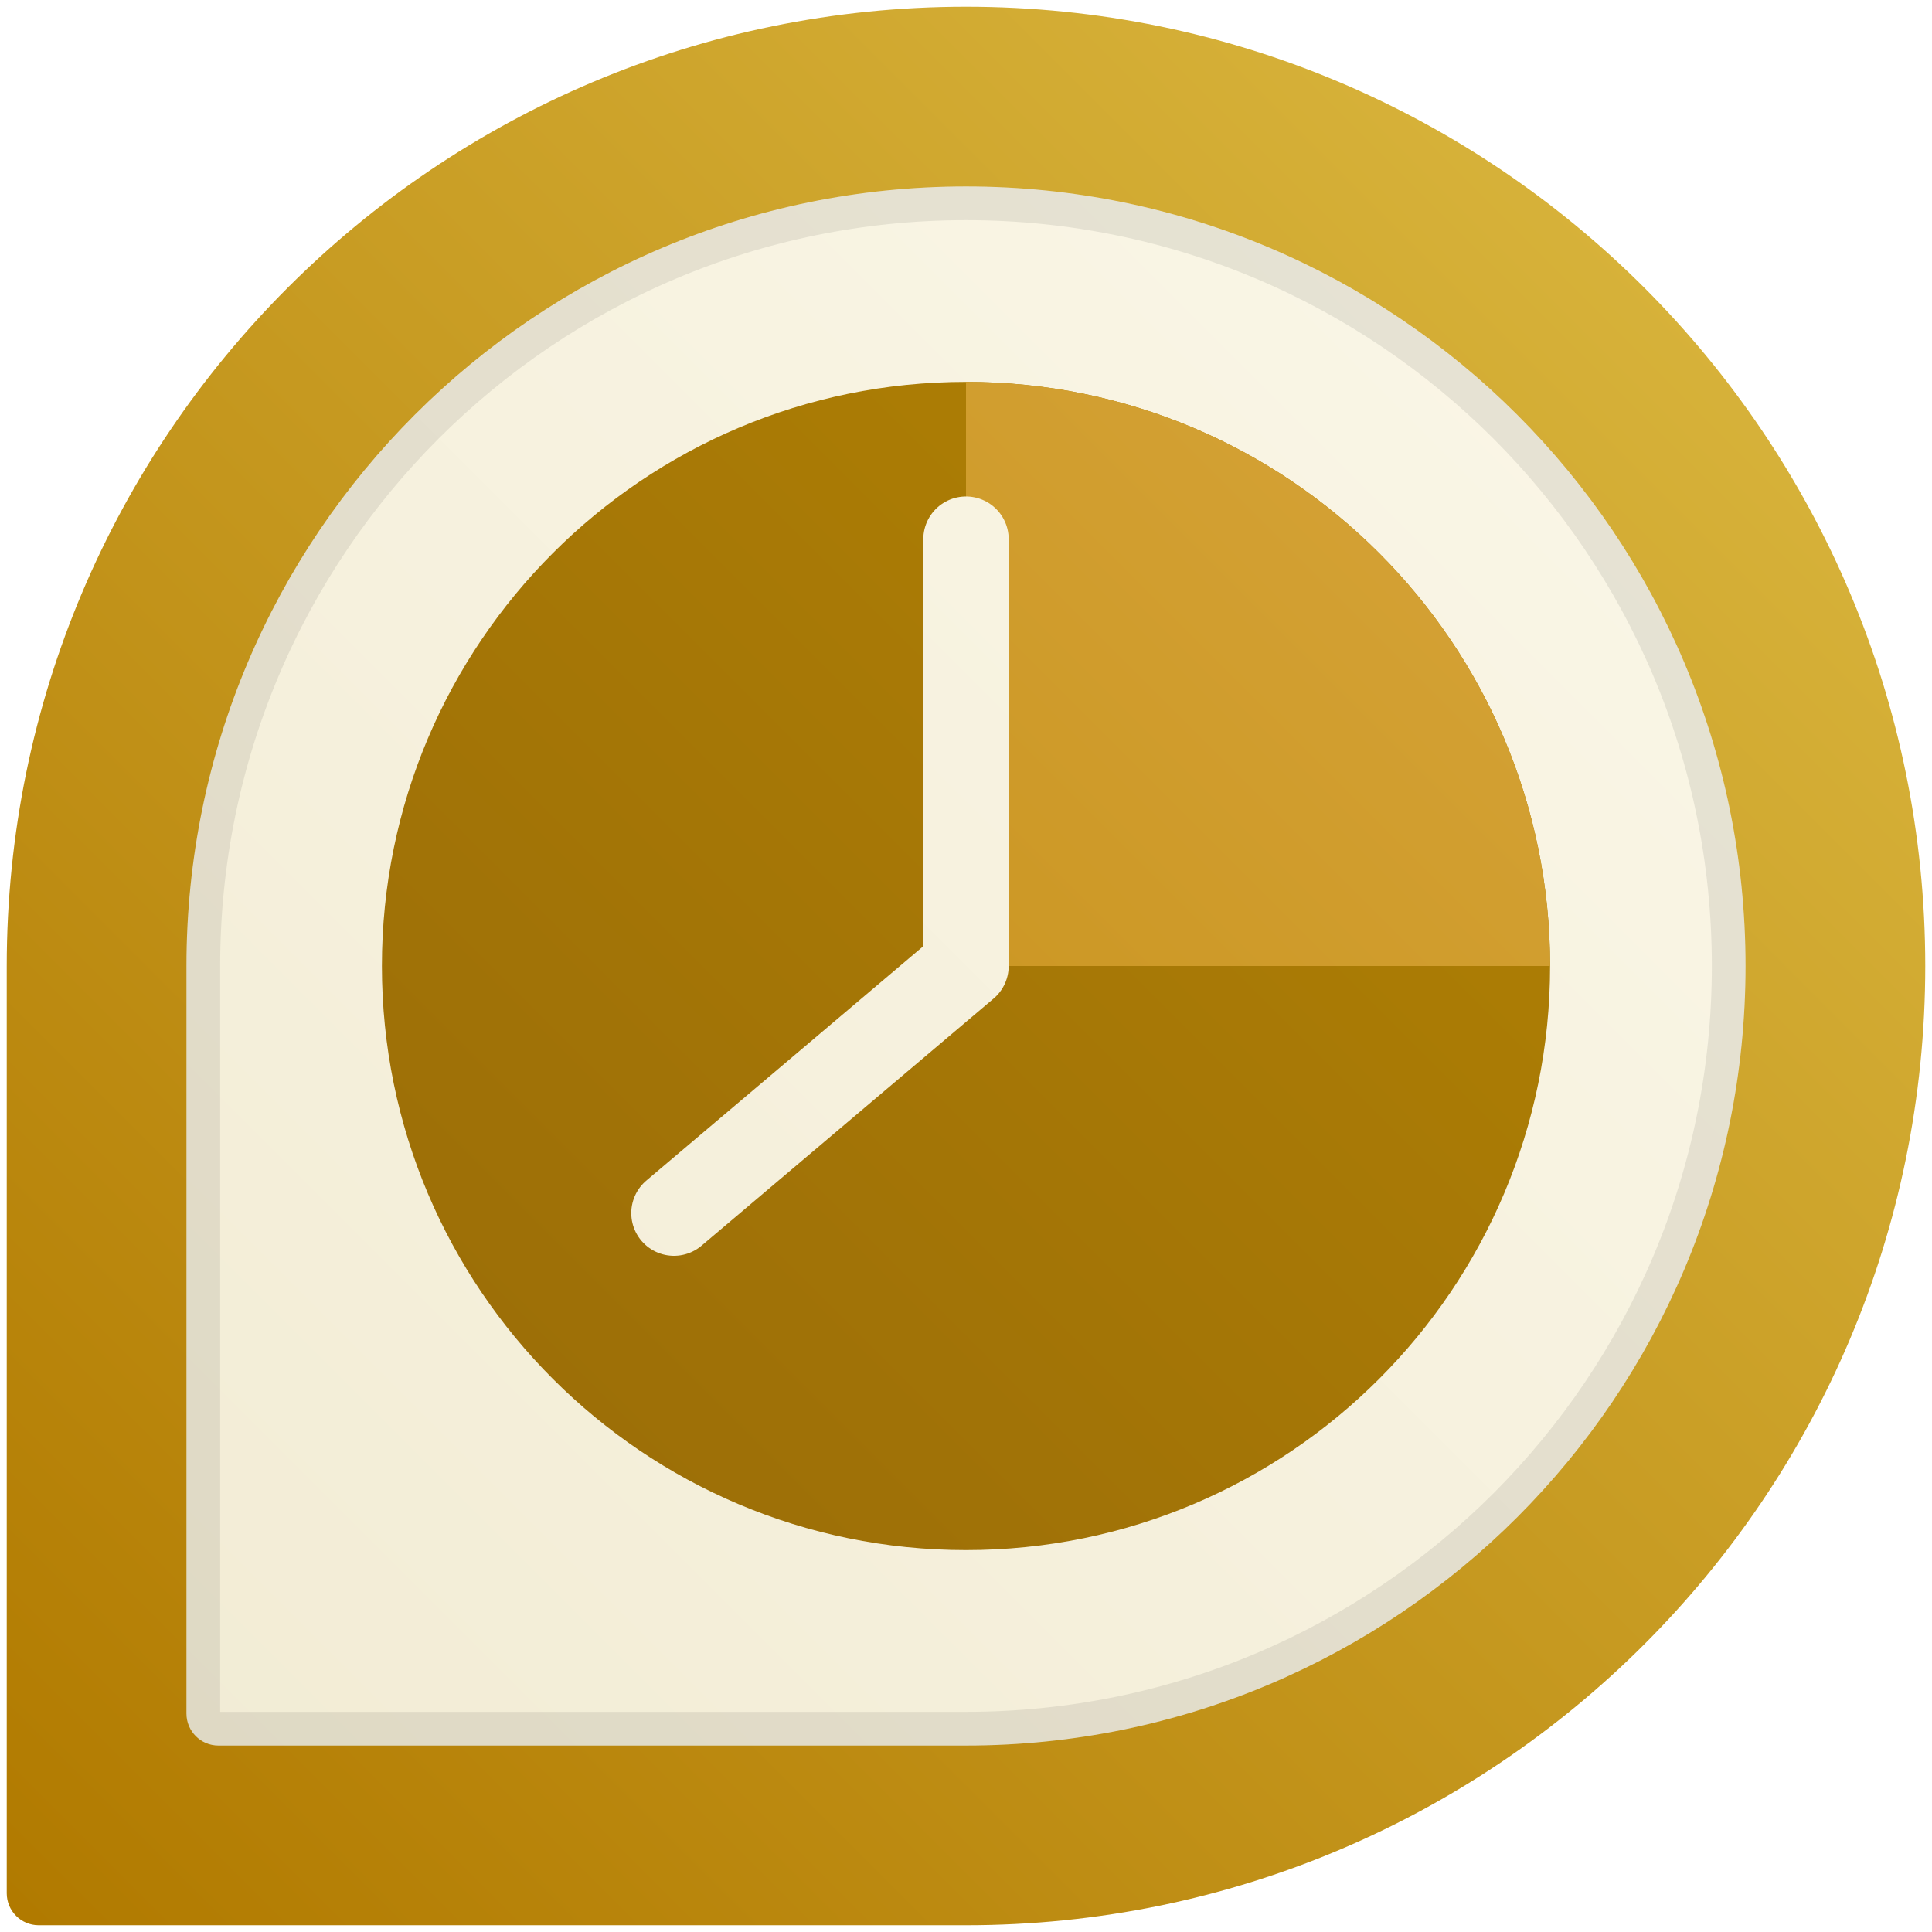
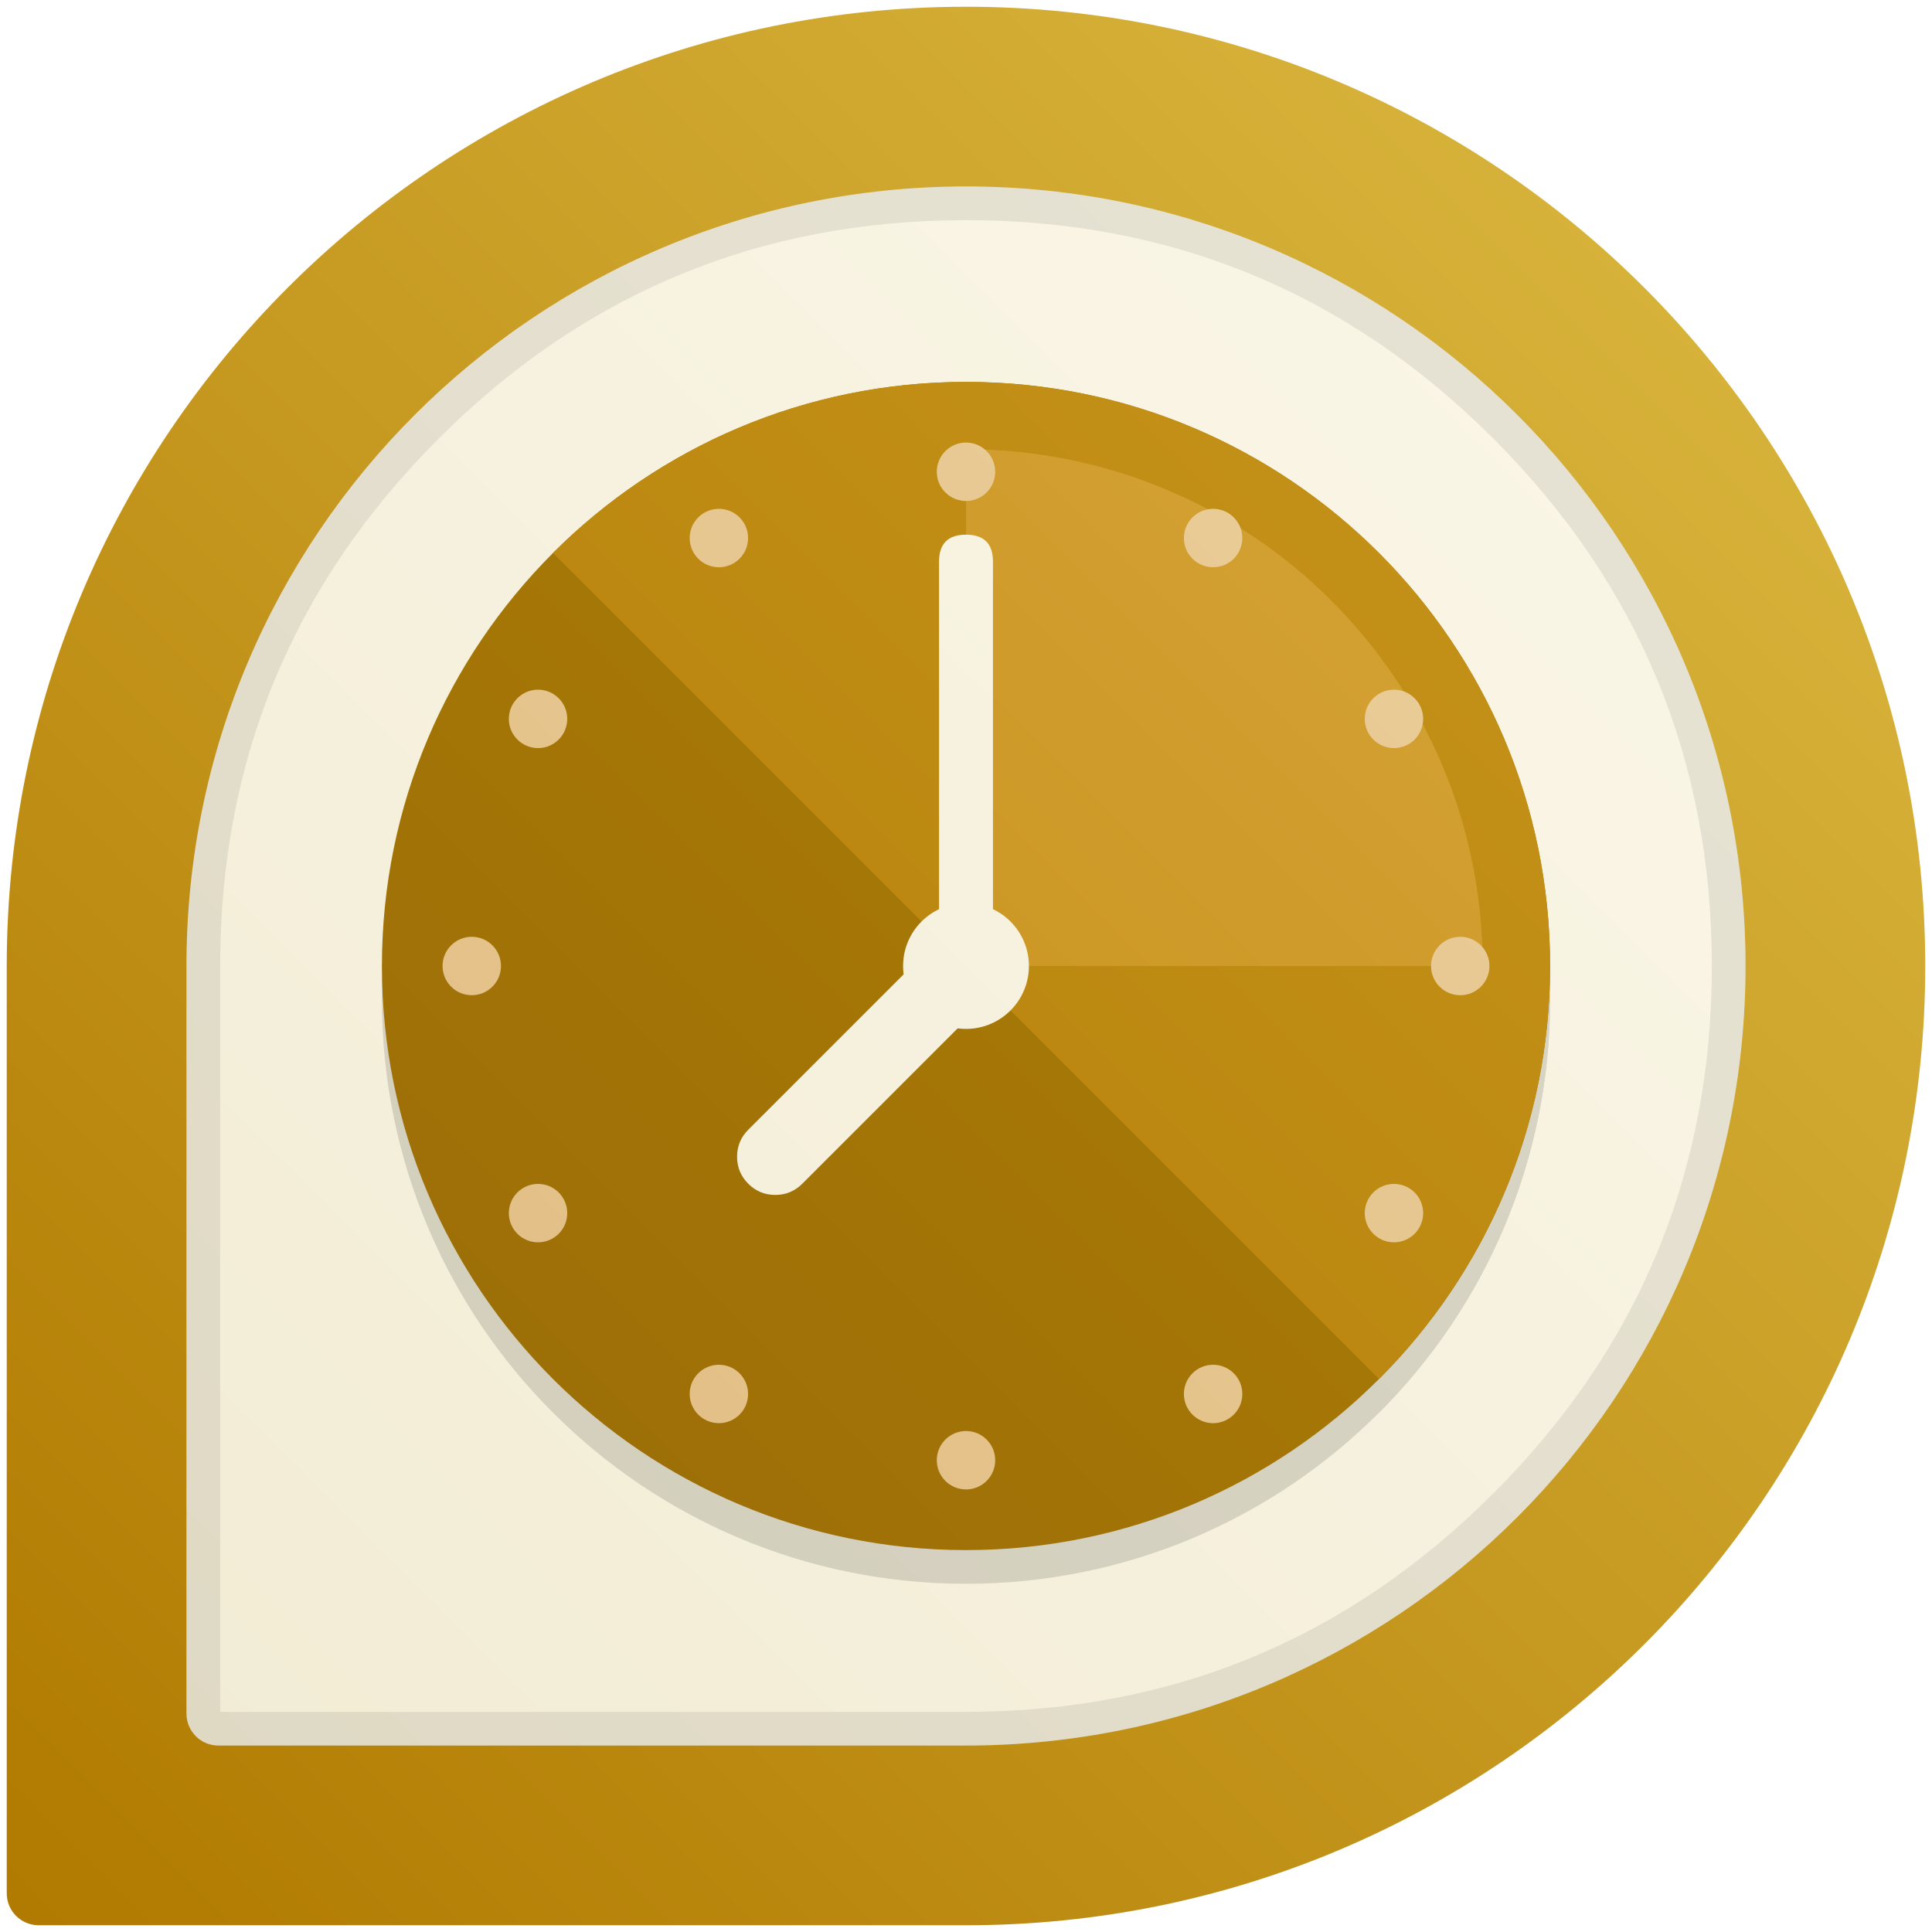
<svg xmlns="http://www.w3.org/2000/svg" width="86" height="86" viewBox="0 0 86 86">
  <defs>
-     <linearGradient id="gF" gradientUnits="userSpaceOnUse" x1="0.717" y1="85.283" x2="85.283" y2="0.717">
+     <linearGradient id="gD" x1="0.717" y1="85.283" x2="85.283" y2="0.717" gradientUnits="userSpaceOnUse">
+       <stop offset="0" stop-color="#926509" />
+       <stop offset="1" stop-color="#B98903" />
+     </linearGradient>
+     <linearGradient id="gF" x1="0.717" y1="85.283" x2="85.283" y2="0.717" gradientUnits="userSpaceOnUse">
      <stop offset="0" stop-color="#B17A00" />
      <stop offset="1" stop-color="#DDBB43" />
    </linearGradient>
-     <linearGradient id="gD" gradientUnits="userSpaceOnUse" x1="0.717" y1="85.283" x2="85.283" y2="0.717">
-       <stop offset="0" stop-color="#926509" />
-       <stop offset="1" stop-color="#B98903" />
+     <linearGradient id="gH" x1="0.717" y1="85.283" x2="85.283" y2="0.717" gradientUnits="userSpaceOnUse">
+       <stop offset="0" stop-color="#A97501" />
+       <stop offset="1" stop-color="#CE9B20" />
    </linearGradient>
-     <linearGradient id="gE" gradientUnits="userSpaceOnUse" x1="0.717" y1="85.283" x2="85.283" y2="0.717">
-       <stop offset="0" stop-color="#755002" />
-       <stop offset="1" stop-color="#987008" />
-     </linearGradient>
-     <linearGradient id="gL" gradientUnits="userSpaceOnUse" x1="0.717" y1="85.283" x2="85.283" y2="0.717">
+     <linearGradient id="gL" x1="0.717" y1="85.283" x2="85.283" y2="0.717" gradientUnits="userSpaceOnUse">
      <stop offset="0" stop-color="#BC8303" />
      <stop offset="1" stop-color="#DCAC46" />
    </linearGradient>
-     <linearGradient id="gT" gradientUnits="userSpaceOnUse" x1="0.717" y1="85.283" x2="85.283" y2="0.717">
+     <linearGradient id="gT" x1="0.717" y1="85.283" x2="85.283" y2="0.717" gradientUnits="userSpaceOnUse">
      <stop offset="0" stop-color="#DEB77A" />
      <stop offset="1" stop-color="#EED4A3" />
    </linearGradient>
-     <linearGradient id="gC" gradientUnits="userSpaceOnUse" x1="0.717" y1="85.283" x2="85.283" y2="0.717">
+     <linearGradient id="gC" x1="0.717" y1="85.283" x2="85.283" y2="0.717" gradientUnits="userSpaceOnUse">
      <stop offset="0" stop-color="#F1EBD3" />
      <stop offset="1" stop-color="#FCF8EA" />
    </linearGradient>
-     <radialGradient id="gR" gradientUnits="userSpaceOnUse" cx="40" cy="40" r="24">
-       <stop offset="0" stop-color="#DCAC46" />
-       <stop offset="1" stop-color="#926509" />
-     </radialGradient>
  </defs>
-   <path d="M43.000,0.300 H43.000 A42.700,42.700 0 0 1 85.700,43.000 V43.000 A42.700,42.700 0 0 1 43.000,85.700 H1.723 A1.423,1.423 0 0 1 0.300,84.277 V43.000 A42.700,42.700 0 0 1 43.000,0.300 Z" fill="url(#gF)" />
-   <path d="M43.000,8.300 H43.000 A34.700,34.700 0 0 1 77.700,43.000 V43.000 A34.700,34.700 0 0 1 43.000,77.700 H9.723 A1.423,1.423 0 0 1 8.300,76.277 V43.000 A34.700,34.700 0 0 1 43.000,8.300 Z" fill="url(#gC)" />
-   <clipPath id="face">
-     <path d="M43.000,8.300 H43.000 A34.700,34.700 0 0 1 77.700,43.000 V43.000 A34.700,34.700 0 0 1 43.000,77.700 H9.723 A1.423,1.423 0 0 1 8.300,76.277 V43.000 A34.700,34.700 0 0 1 43.000,8.300 Z" />
-   </clipPath>
-   <path d="M43.000,8.300 H43.000 A34.700,34.700 0 0 1 77.700,43.000 V43.000 A34.700,34.700 0 0 1 43.000,77.700 H9.723 A1.423,1.423 0 0 1 8.300,76.277 V43.000 A34.700,34.700 0 0 1 43.000,8.300 Z" fill="none" stroke="#000000" stroke-opacity="0.08" stroke-width="3" clip-path="url(#face)" />
-   <circle cx="43" cy="43" r="26" fill="url(#gD)" />
-   <path d="M43 43V17A26 26 0 0 1 69 43Z" fill="url(#gL)" />
-   <path d="M43 24 L43 43 L30 54" fill="none" stroke="url(#gC)" stroke-width="3.8" stroke-linecap="round" stroke-linejoin="round" />
+   <path fill="url(#gF)" d="M43,0.3 L43,0.3 A42.7 42.7 0 0 1 85.7,43 L85.7,43 A42.7 42.7 0 0 1 43,85.7 L1.723,85.7 A1.423 1.423 0 0 1 0.3,84.277 L0.3,43 A42.7 42.7 0 0 1 43,0.3 Z" />
+   <path fill="url(#gC)" d="M43,8.3 L43,8.3 A34.7 34.7 0 0 1 77.7,43 L77.7,43 A34.7 34.7 0 0 1 43,77.7 L9.723,77.7 A1.423 1.423 0 0 1 8.3,76.277 L8.3,43 A34.7 34.7 0 0 1 43,8.3 Z" />
+   <path fill="#000000" opacity="0.08" d="M43,8.3 C62.164,8.3 77.7,23.836 77.7,43 C77.7,62.164 62.164,77.7 43,77.7 L9.723,77.7 C8.937,77.7 8.3,77.063 8.3,76.277 L8.3,43 C8.3,23.836 23.836,8.3 43,8.3 Z M43,9.8 Q29.248,9.8 19.524,19.524 Q9.8,29.248 9.8,43 L9.8,76.2 L43,76.2 Q56.752,76.2 66.476,66.476 Q76.2,56.752 76.2,43 Q76.2,29.248 66.476,19.524 Q56.752,9.8 43,9.8 Z" />
+   <g opacity="0.13">
+     <path fill="#000000" d="M17,44.5 C17,58.859 28.641,70.5 43,70.5 C57.359,70.5 69,58.859 69,44.5 C69,30.141 57.359,18.5 43,18.5 C28.641,18.5 17,30.141 17,44.5 Z" />
+     <path fill="#000000" d="M61.385,62.885 L24.615,26.115 C29.32,21.41 35.82,18.5 43,18.5 C57.359,18.5 69,30.141 69,44.5 C69,51.68 66.09,58.18 61.385,62.885 Z" />
+     <path fill="#000000" d="M43,44.5 L43,21.5 C55.703,21.5 66,31.797 66,44.5 Z" />
+     <path fill="#000000" d="M66.3,44.5 C66.3,45.218 65.718,45.8 65,45.8 C64.282,45.8 63.7,45.218 63.7,44.5 C63.7,43.782 64.282,43.2 65,43.2 C65.718,43.2 66.3,43.782 66.3,44.5 Z" />
+     <path fill="#000000" d="M63.35,55.5 C63.35,56.218 62.768,56.8 62.05,56.8 C61.332,56.8 60.75,56.218 60.75,55.5 C60.75,54.782 61.332,54.2 62.05,54.2 C62.768,54.2 63.35,54.782 63.35,55.5 Z" />
+     <path fill="#000000" d="M55.3,63.55 C55.3,64.268 54.718,64.85 54,64.85 C53.282,64.85 52.7,64.268 52.7,63.55 C52.7,62.832 53.282,62.25 54,62.25 C54.718,62.25 55.3,62.832 55.3,63.55 Z" />
+     <path fill="#000000" d="M44.3,66.5 C44.3,67.218 43.718,67.8 43,67.8 C42.282,67.8 41.7,67.218 41.7,66.5 C41.7,65.782 42.282,65.2 43,65.2 C43.718,65.2 44.3,65.782 44.3,66.5 Z" />
+     <path fill="#000000" d="M33.3,63.55 C33.3,64.268 32.718,64.85 32,64.85 C31.282,64.85 30.7,64.268 30.7,63.55 C30.7,62.832 31.282,62.25 32,62.25 C32.718,62.25 33.3,62.832 33.3,63.55 Z" />
+     <path fill="#000000" d="M25.25,55.5 C25.25,56.218 24.668,56.8 23.95,56.8 C23.232,56.8 22.65,56.218 22.65,55.5 C22.65,54.782 23.232,54.2 23.95,54.2 C24.668,54.2 25.25,54.782 25.25,55.5 Z" />
+     <path fill="#000000" d="M22.3,44.5 C22.3,45.218 21.718,45.8 21,45.8 C20.282,45.8 19.7,45.218 19.7,44.5 C19.7,43.782 20.282,43.2 21,43.2 C21.718,43.2 22.3,43.782 22.3,44.5 Z" />
+     <path fill="#000000" d="M25.25,33.5 C25.25,34.218 24.668,34.8 23.95,34.8 C23.232,34.8 22.65,34.218 22.65,33.5 C22.65,32.782 23.232,32.2 23.95,32.2 C24.668,32.2 25.25,32.782 25.25,33.5 Z" />
+     <path fill="#000000" d="M33.3,25.45 C33.3,26.168 32.718,26.75 32,26.75 C31.282,26.75 30.7,26.168 30.7,25.45 C30.7,24.732 31.282,24.15 32,24.15 C32.718,24.15 33.3,24.732 33.3,25.45 Z" />
+     <path fill="#000000" d="M44.3,22.5 C44.3,23.218 43.718,23.8 43,23.8 C42.282,23.8 41.7,23.218 41.7,22.5 C41.7,21.782 42.282,21.2 43,21.2 C43.718,21.2 44.3,21.782 44.3,22.5 Z" />
+     <path fill="#000000" d="M55.3,25.45 C55.3,26.168 54.718,26.75 54,26.75 C53.282,26.75 52.7,26.168 52.7,25.45 C52.7,24.732 53.282,24.15 54,24.15 C54.718,24.15 55.3,24.732 55.3,25.45 Z" />
+     <path fill="#000000" d="M63.35,33.5 C63.35,34.218 62.768,34.8 62.05,34.8 C61.332,34.8 60.75,34.218 60.75,33.5 C60.75,32.782 61.332,32.2 62.05,32.2 C62.768,32.2 63.35,32.782 63.35,33.5 Z" />
+   </g>
+   <path fill="url(#gD)" d="M17,43 A26 26 0 1 0 69,43 A26 26 0 1 0 17,43 Z" />
+   <path fill="url(#gH)" d="M61.385,61.385 L24.615,24.615 C29.32,19.91 35.82,17 43,17 C57.359,17 69,28.641 69,43 C69,50.18 66.09,56.68 61.385,61.385 Z" />
+   <path fill="url(#gL)" d="M43,43 L43,20 A23 23 0 0 1 66,43 Z" />
+   <path fill="url(#gT)" d="M66.3,43 A1.3 1.3 0 1 1 63.7,43 A1.3 1.3 0 1 1 66.3,43 Z" />
+   <path fill="url(#gT)" d="M63.35,54 A1.3 1.3 0 1 1 60.75,54 A1.3 1.3 0 1 1 63.35,54 Z" />
+   <path fill="url(#gT)" d="M55.3,62.05 A1.3 1.3 0 1 1 52.7,62.05 A1.3 1.3 0 1 1 55.3,62.05 Z" />
+   <path fill="url(#gT)" d="M44.3,65 A1.3 1.3 0 1 1 41.7,65 A1.3 1.3 0 1 1 44.3,65 Z" />
+   <path fill="url(#gT)" d="M33.3,62.05 A1.3 1.3 0 1 1 30.7,62.05 A1.3 1.3 0 1 1 33.3,62.05 Z" />
+   <path fill="url(#gT)" d="M25.25,54 A1.3 1.3 0 1 1 22.65,54 A1.3 1.3 0 1 1 25.25,54 Z" />
+   <path fill="url(#gT)" d="M22.3,43 A1.3 1.3 0 1 1 19.7,43 A1.3 1.3 0 1 1 22.3,43 Z" />
+   <path fill="url(#gT)" d="M25.25,32 A1.3 1.3 0 1 1 22.65,32 A1.3 1.3 0 1 1 25.25,32 Z" />
+   <path fill="url(#gT)" d="M33.3,23.95 A1.3 1.3 0 1 1 30.7,23.95 A1.3 1.3 0 1 1 33.3,23.95 Z" />
+   <path fill="url(#gT)" d="M44.3,21 A1.3 1.3 0 1 1 41.7,21 A1.3 1.3 0 1 1 44.3,21 Z" />
+   <path fill="url(#gT)" d="M55.3,23.95 A1.3 1.3 0 1 1 52.7,23.95 A1.3 1.3 0 1 1 55.3,23.95 Z" />
+   <path fill="url(#gT)" d="M63.35,32 A1.3 1.3 0 1 1 60.75,32 A1.3 1.3 0 1 1 63.35,32 Z" />
+   <path fill="url(#gC)" d="M44.202,44.202 L35.712,52.692 Q35.214,53.19 34.51,53.19 Q33.806,53.19 33.308,52.692 Q32.81,52.194 32.81,51.49 Q32.81,50.786 33.308,50.288 L41.798,41.798 Q42.296,41.3 43,41.3 Q43.704,41.3 44.202,41.798 Q44.7,42.296 44.7,43 Q44.7,43.704 44.202,44.202 Z" />
+   <path fill="url(#gC)" d="M41.8,43 L41.8,25 Q41.8,23.8 43,23.8 Q44.2,23.8 44.2,25 L44.2,43 Q44.2,44.2 43,44.2 Q41.8,44.2 41.8,43 Z" />
+   <path fill="url(#gC)" d="M45.8,43 A2.8 2.8 0 1 1 40.2,43 A2.8 2.8 0 1 1 45.8,43 Z" />
</svg>
